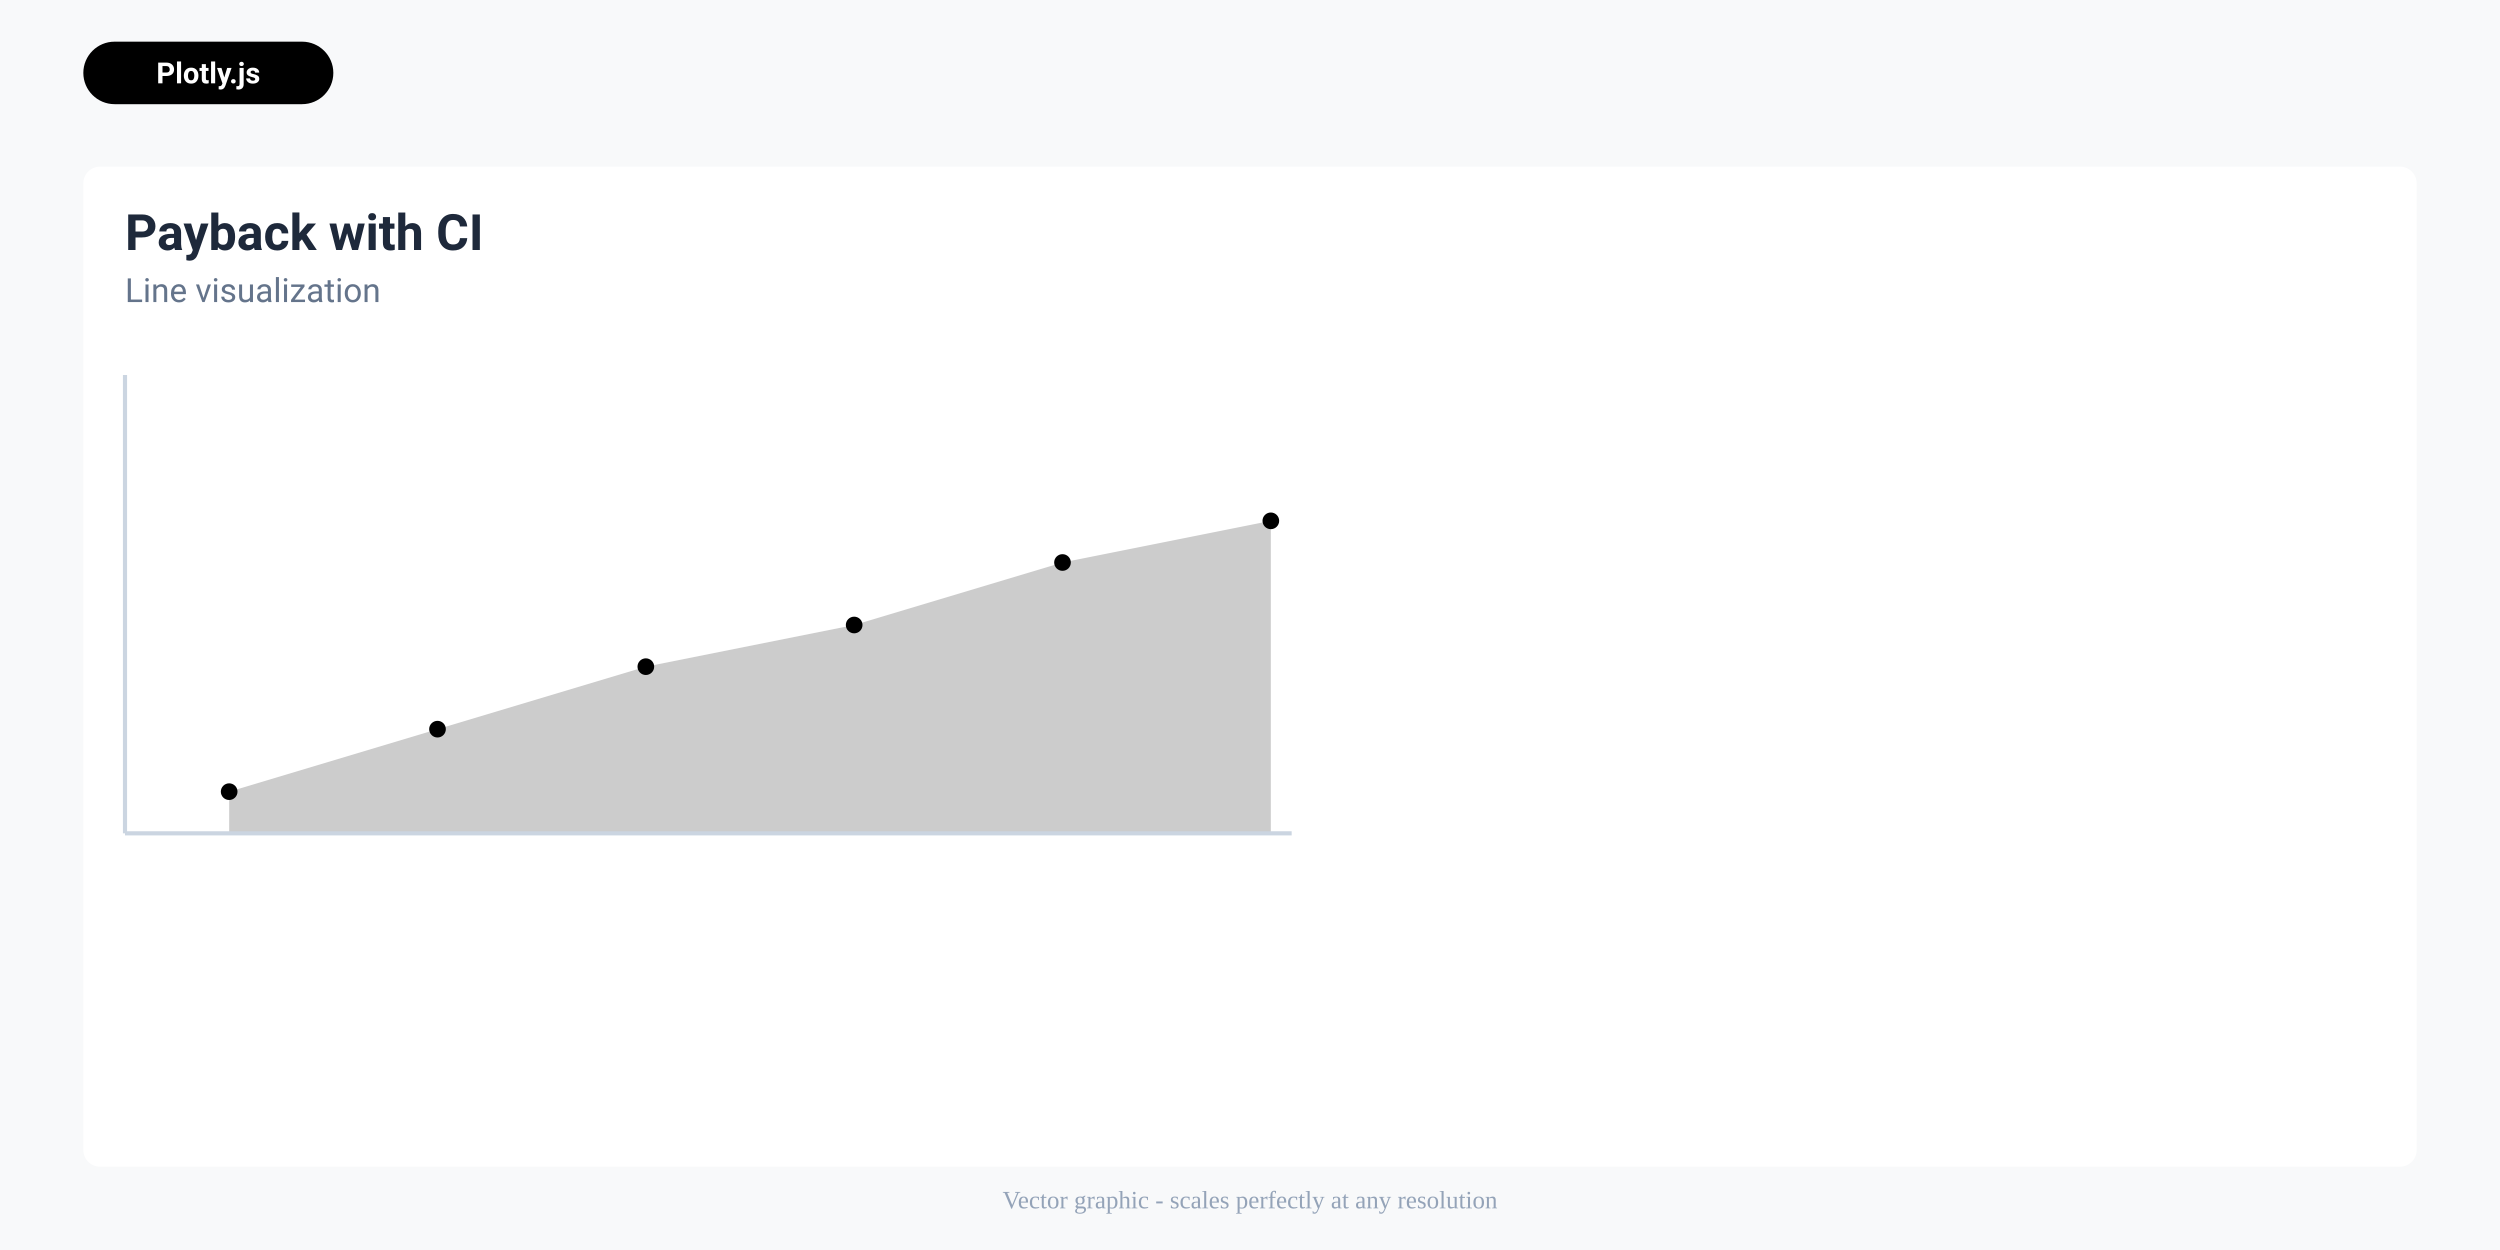
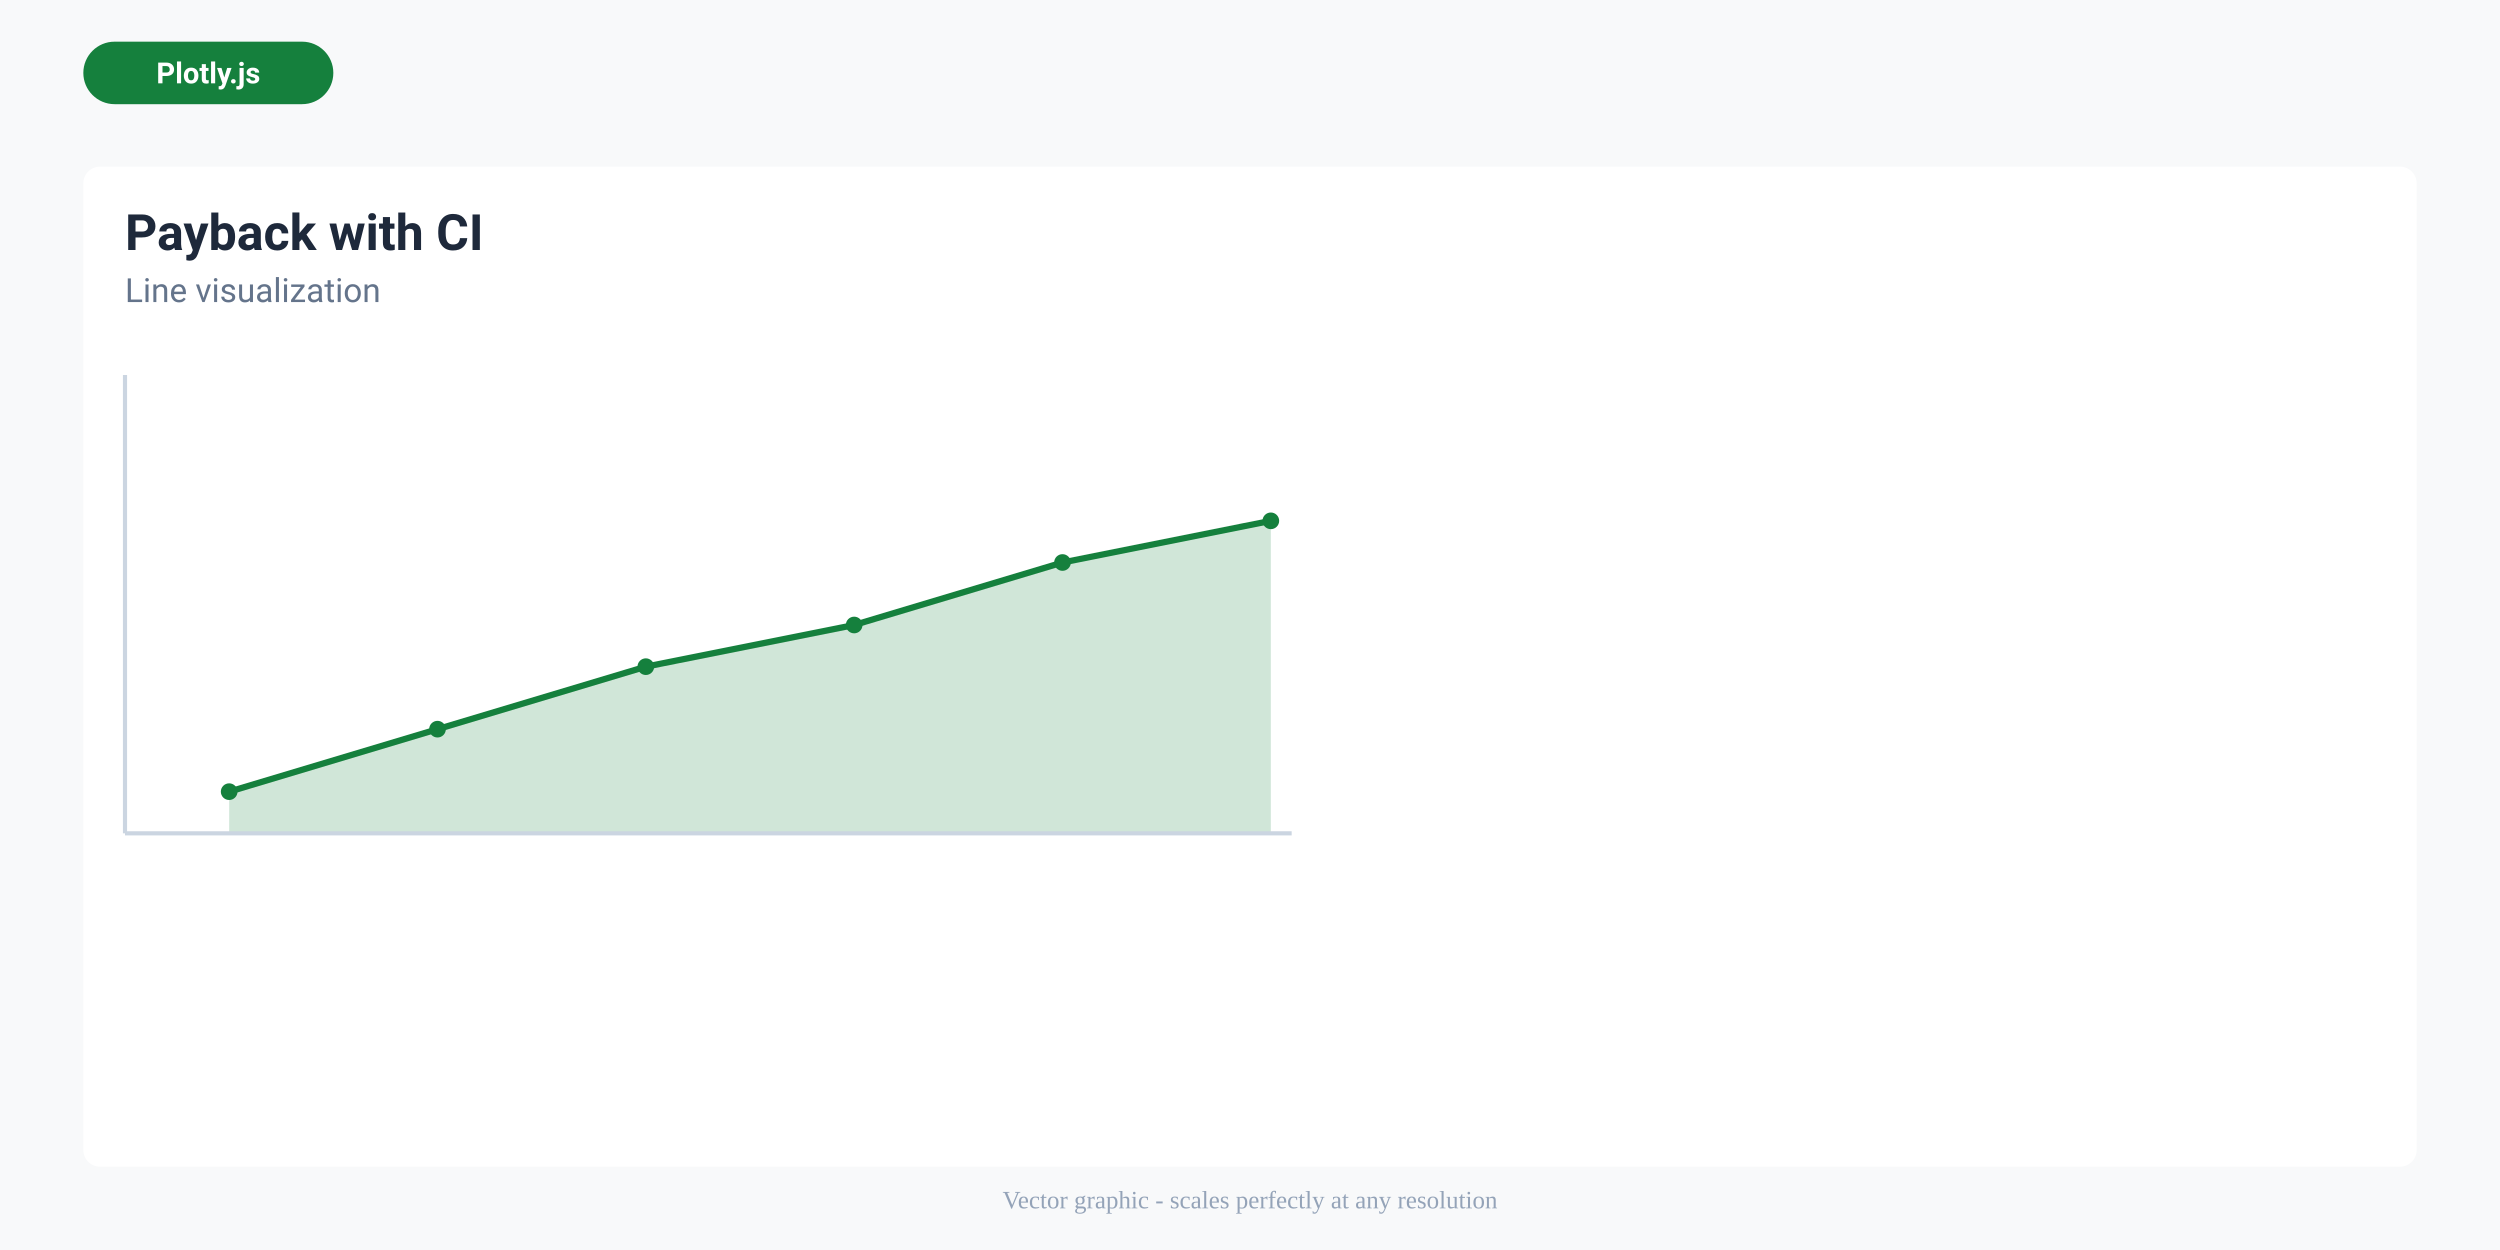
<svg xmlns="http://www.w3.org/2000/svg" width="1200" height="600">
  <defs>
    <style>
      .title { font-family: -apple-system, BlinkMacSystemFont, 'Segoe UI', Roboto, sans-serif; font-size: 24px; font-weight: 600; }
      .subtitle { font-family: -apple-system, BlinkMacSystemFont, 'Segoe UI', Roboto, sans-serif; font-size: 16px; }
      .library-badge { font-family: -apple-system, BlinkMacSystemFont, 'Segoe UI', Roboto, sans-serif; font-size: 14px; font-weight: 600; }
    </style>
  </defs>
  <rect width="1200" height="600" fill="#f8f9fa" />
  <rect x="40" y="80" width="1120" height="480" fill="white" rx="8" />
-   <rect x="40" y="20" width="120" height="30" fill="undefined" rx="15" />
+   <rect x="40" y="20" width="120" height="30" fill="#15803d" rx="15" />
  <text x="100" y="40" text-anchor="middle" fill="white" class="library-badge">Plotly.js</text>
  <text x="60" y="120" fill="#1e293b" class="title">Payback with CI</text>
  <text x="60" y="145" fill="#64748b" class="subtitle">Line visualization</text>
  <g transform="translate(60, 100)">
-     <path d="M 50 280 L 150 250 L 250 220 L 350 200 L 450 170 L 550 150 L 550 300 L 50 300 Z" fill="undefined" opacity="0.2" />
-     <path d="M 50 280 L 150 250 L 250 220 L 350 200 L 450 170 L 550 150" fill="none" stroke="undefined" stroke-width="3" />
-     <circle cx="50" cy="280" r="4" fill="undefined" />
-     <circle cx="150" cy="250" r="4" fill="undefined" />
-     <circle cx="250" cy="220" r="4" fill="undefined" />
-     <circle cx="350" cy="200" r="4" fill="undefined" />
-     <circle cx="450" cy="170" r="4" fill="undefined" />
-     <circle cx="550" cy="150" r="4" fill="undefined" />
+     <path d="M 50 280 L 150 250 L 250 220 L 350 200 L 450 170 L 550 150 L 550 300 L 50 300 Z" fill="#15803d" opacity="0.2" />
+     <path d="M 50 280 L 150 250 L 250 220 L 350 200 L 450 170 L 550 150" fill="none" stroke="#15803d" stroke-width="3" />
+     <circle cx="50" cy="280" r="4" fill="#15803d" />
+     <circle cx="150" cy="250" r="4" fill="#15803d" />
+     <circle cx="250" cy="220" r="4" fill="#15803d" />
+     <circle cx="350" cy="200" r="4" fill="#15803d" />
+     <circle cx="450" cy="170" r="4" fill="#15803d" />
+     <circle cx="550" cy="150" r="4" fill="#15803d" />
  </g>
  <line x1="60" y1="400" x2="620" y2="400" stroke="#cbd5e1" stroke-width="2" />
  <line x1="60" y1="180" x2="60" y2="400" stroke="#cbd5e1" stroke-width="2" />
  <text x="600" y="580" text-anchor="middle" fill="#94a3b8" font-size="12">
    Vector graphic - scales perfectly at any resolution
  </text>
</svg>
